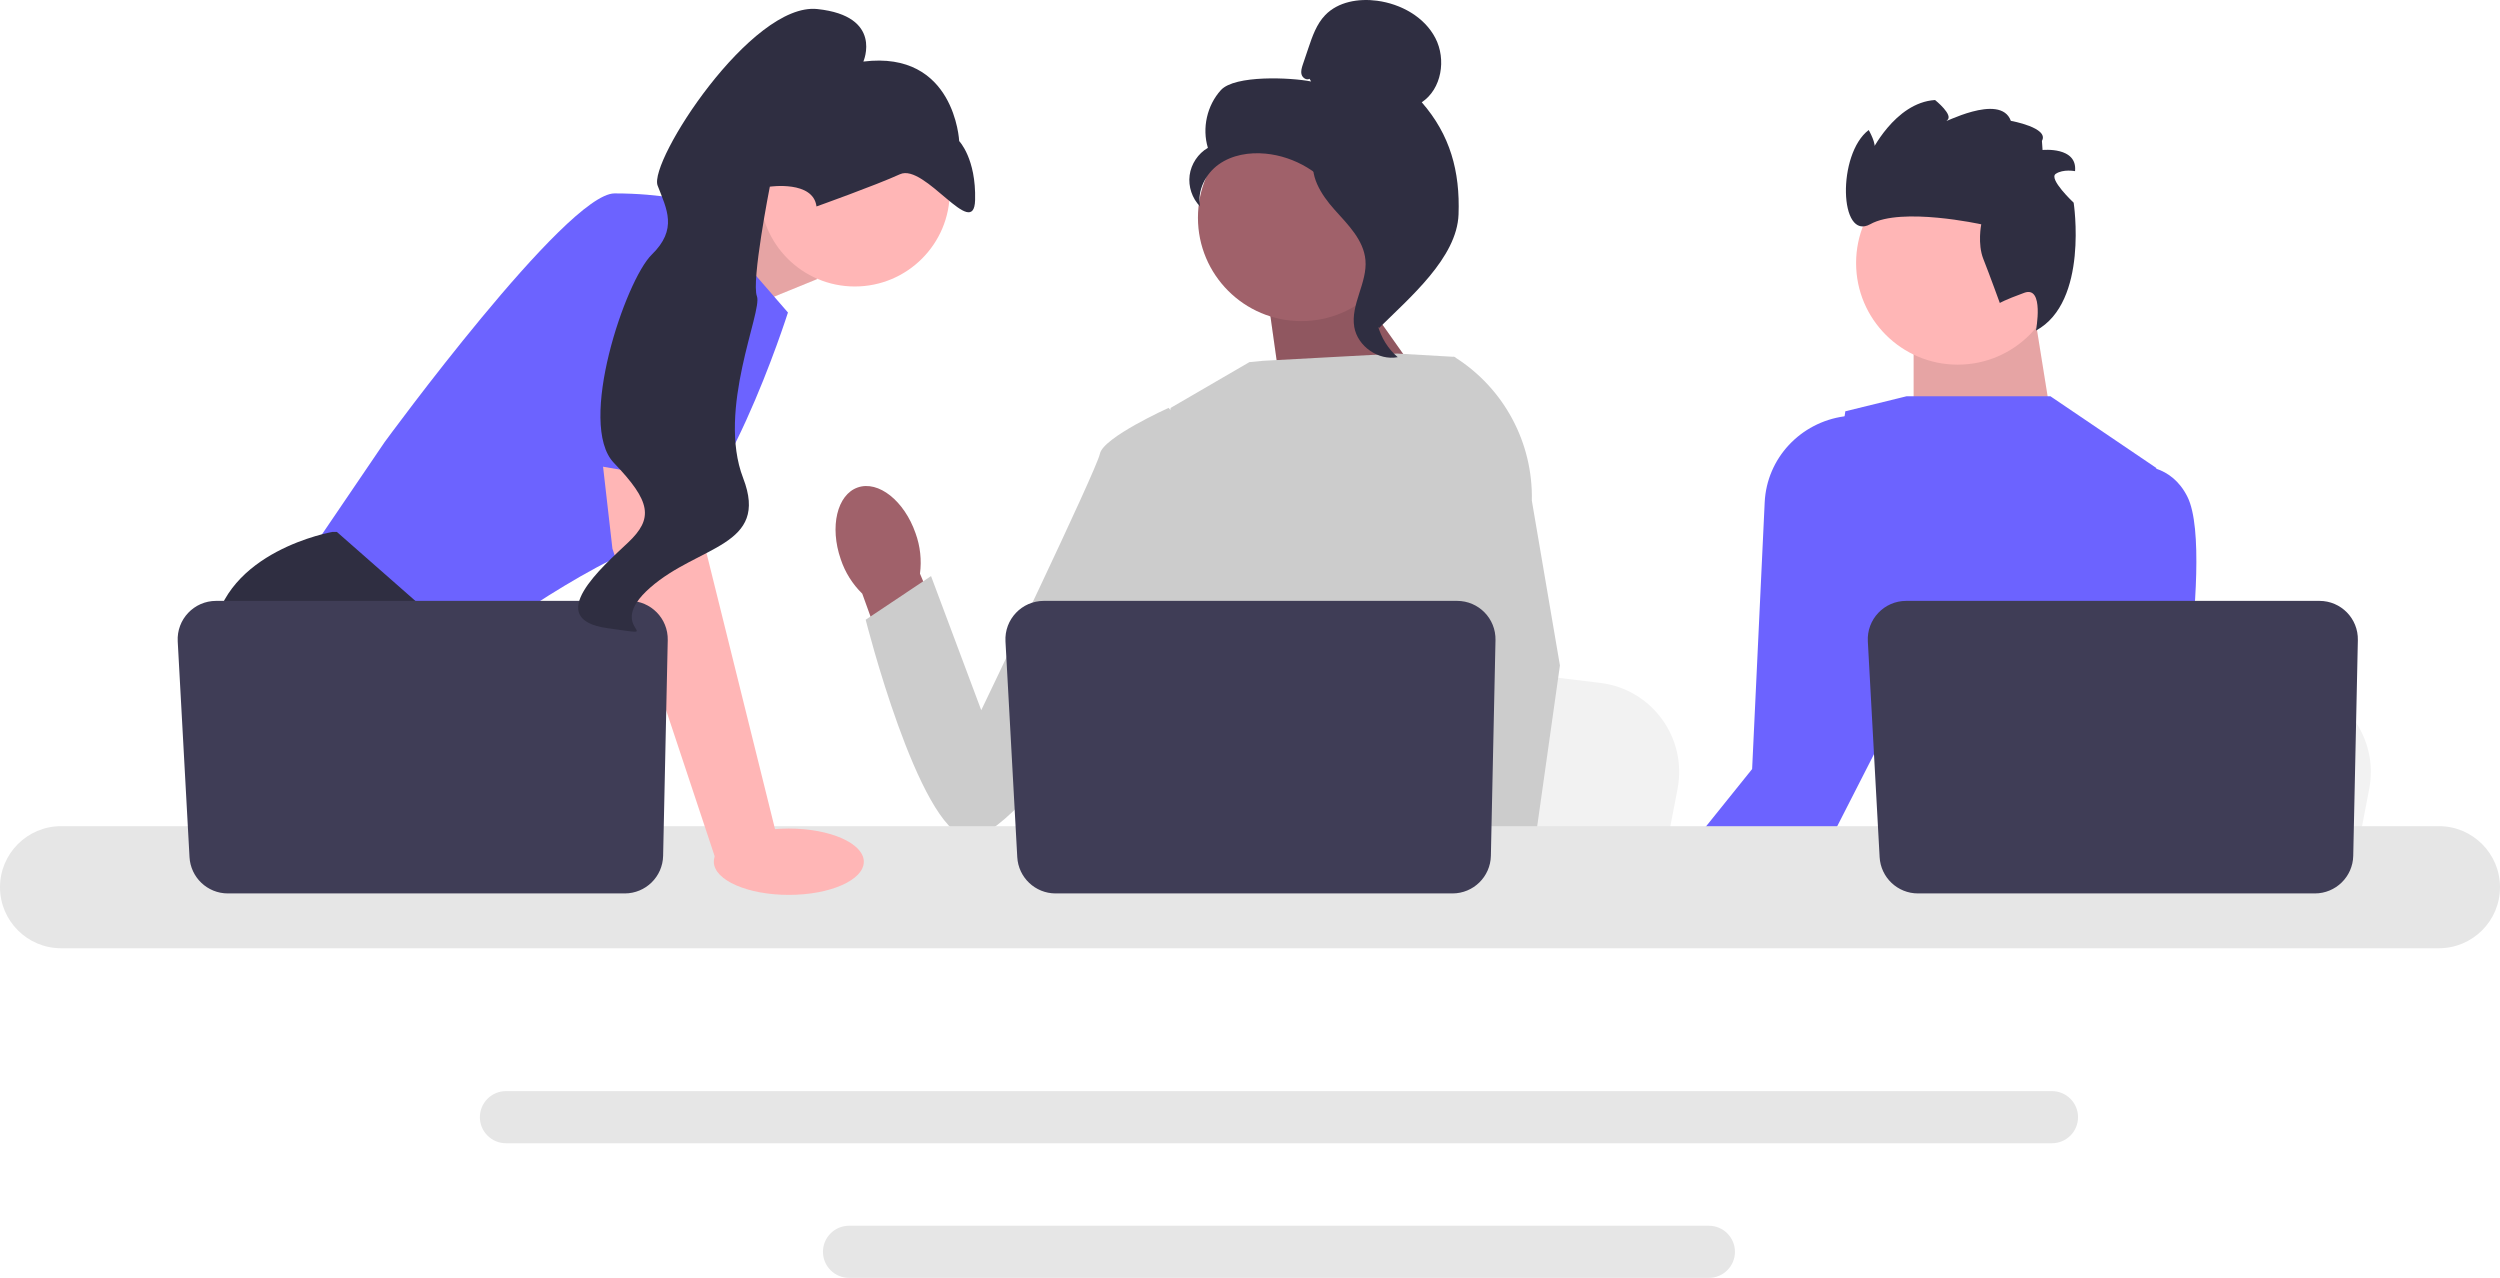
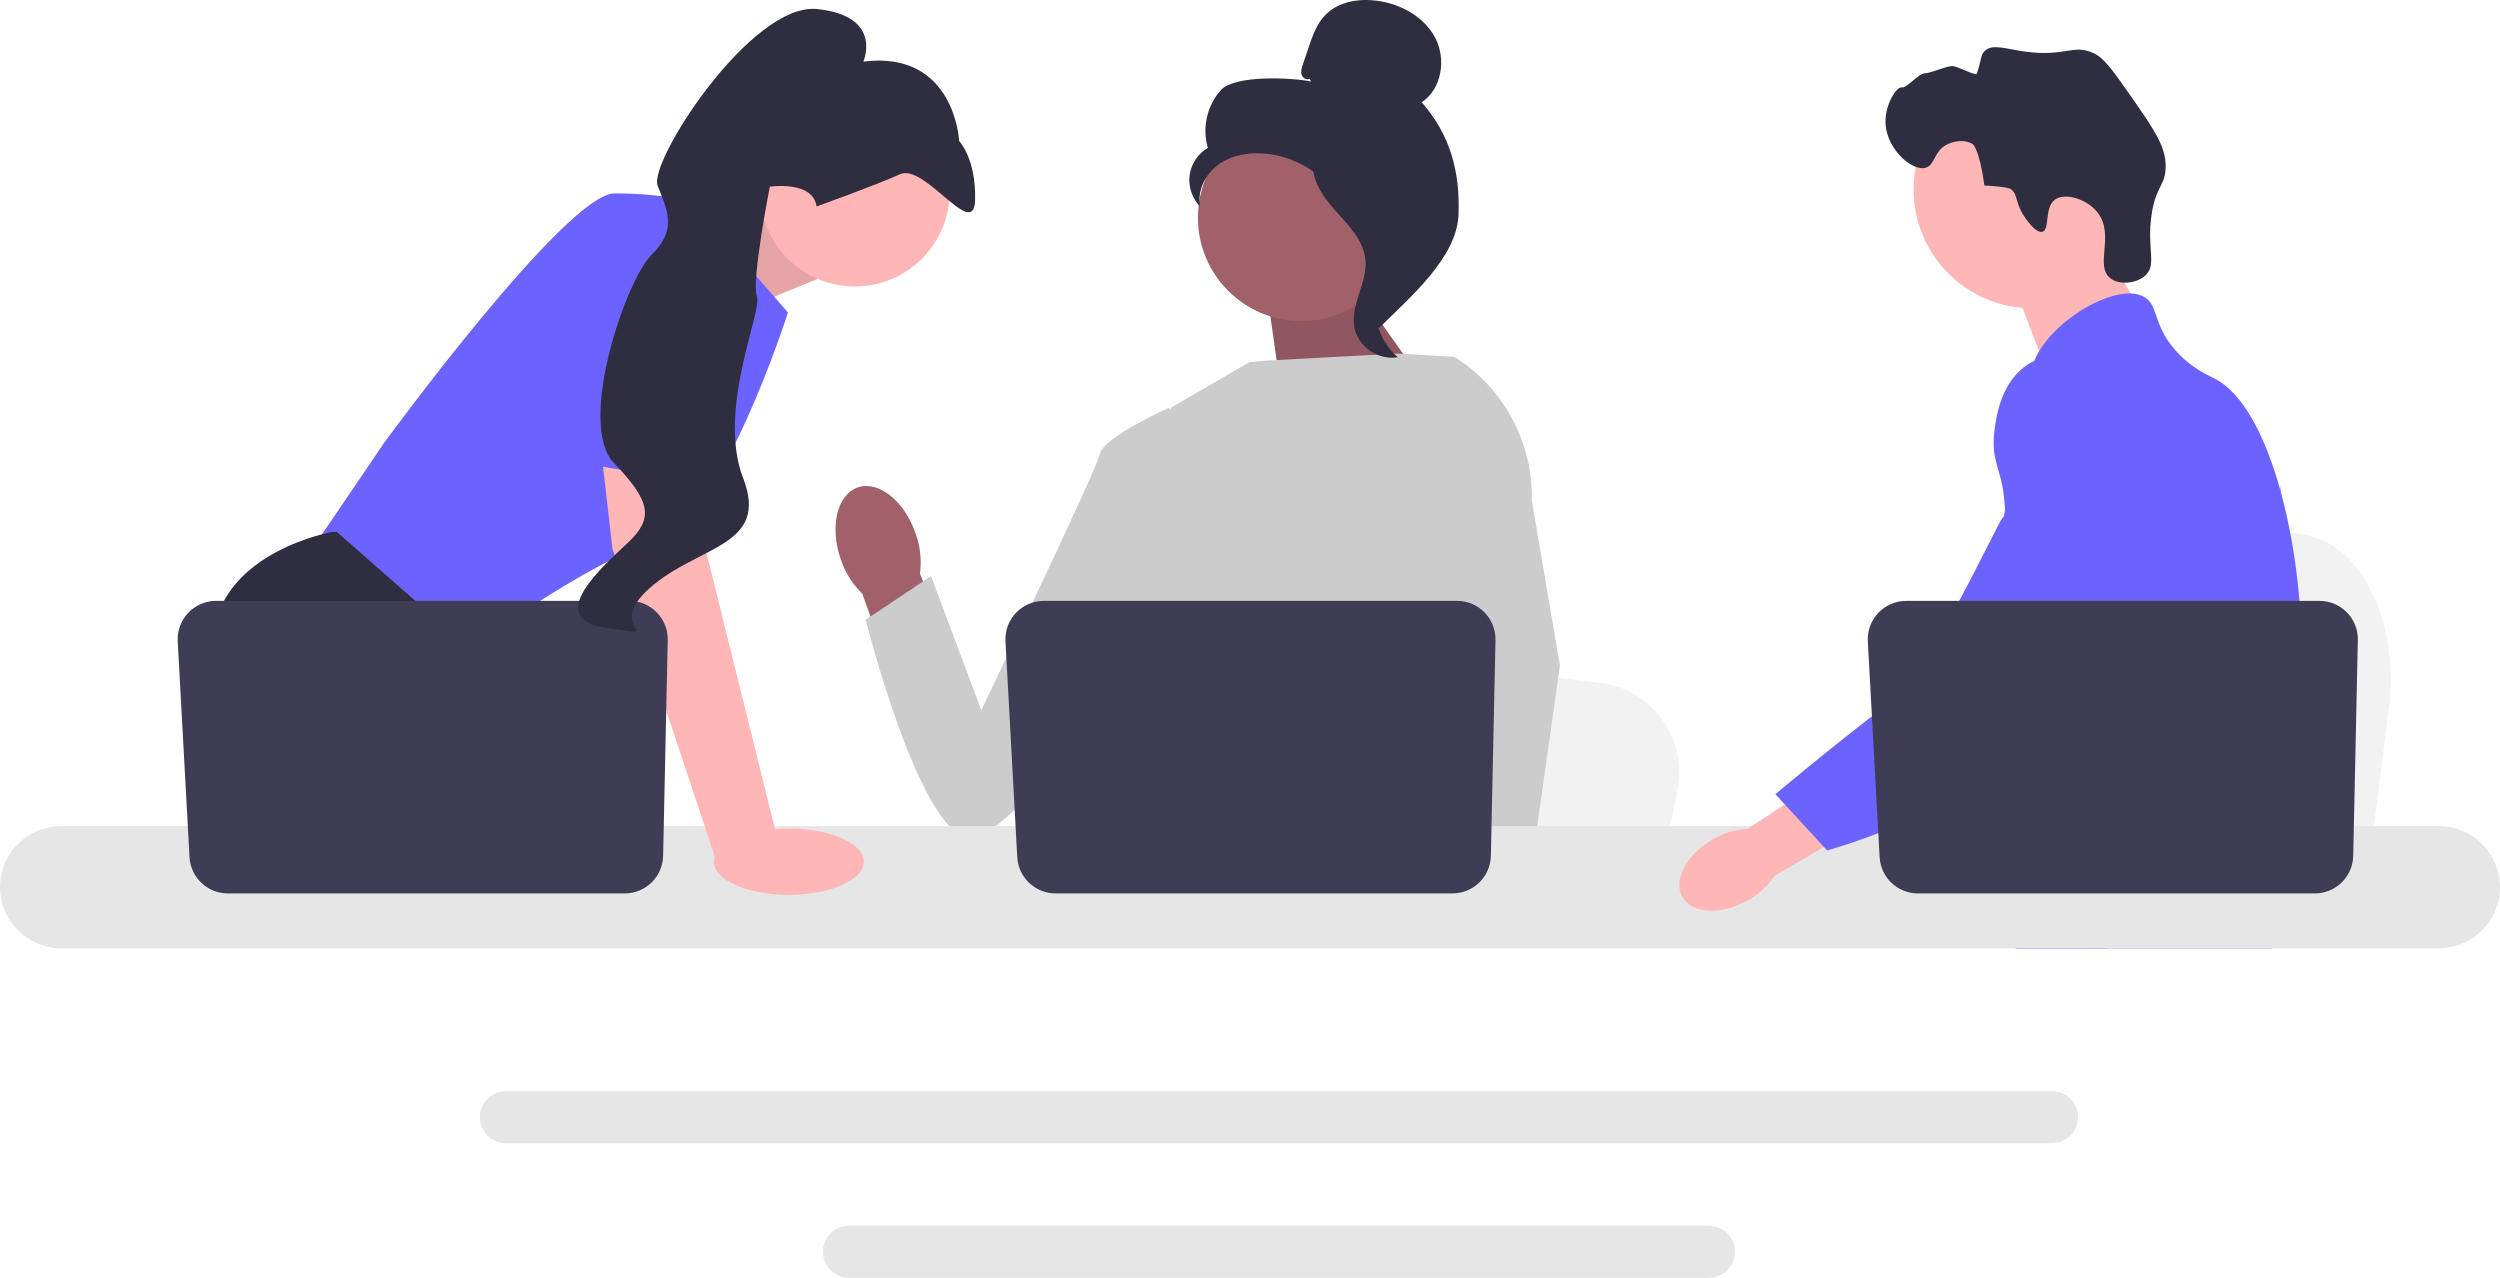
- <svg xmlns="http://www.w3.org/2000/svg" id="uuid-640e2adb-85ad-4b3c-869c-4fcd08a77a95" width="866.805" height="443.064" viewBox="0 0 866.805 443.064">
-   <path d="M711.465,396.386H175.418c-4.982,0-9.035-4.053-9.035-9.035s4.053-9.035,9.035-9.035H711.465c4.982,0,9.035,4.053,9.035,9.035s-4.053,9.035-9.035,9.035Z" fill="#e6e6e6" />
-   <path d="M592.511,443.064H294.372c-4.982,0-9.035-4.053-9.035-9.035s4.053-9.035,9.035-9.035h298.139c4.982,0,9.035,4.053,9.035,9.035s-4.053,9.035-9.035,9.035Z" fill="#e6e6e6" />
-   <polygon points="235.069 81.275 268.853 67.057 283.343 96.762 247.842 111.253 235.069 81.275" fill="#ffb6b6" />
-   <polygon points="235.069 81.275 268.853 67.057 283.343 96.762 247.842 111.253 235.069 81.275" opacity=".1" />
+ <svg xmlns="http://www.w3.org/2000/svg" id="uuid-0b3e44a4-3822-40ad-ad64-4d1f19293033" width="866.81" height="443.068" viewBox="0 0 866.81 443.068">
+   <path d="M828.335,244.952l-2.715,21.622-6.739,53.704h-135.383c1.057-12.037,2.502-29.362,4.046-48.065,.152-1.868,.312-3.748,.464-5.639,3.872-47.014,8.108-100.216,8.108-100.216l17.799,3.316,34.532,6.421,14.071,2.615,37.681,7.017c18.787,3.491,31.71,30.693,28.135,59.226Z" fill="#f2f2f2" />
+   <polygon points="725.93 79.358 742.579 108.492 710.58 131.169 696.93 95.358 725.93 79.358" fill="#ffb6b6" />
+   <circle cx="704.735" cy="65.675" r="41.244" fill="#ffb6b6" />
+   <path d="M701.774,74.896c-3.275-4.984-1.99-7.591-4.731-9.423-0-0-1.103-.737-8.999-1.157h0c-1.768-12.724-3.975-14.267-3.975-14.267-2.543-1.778-6.318-1.201-8.666-.113-4.966,2.3-4.391,7.269-7.735,8.22-4.619,1.314-13.024-6.092-13.852-14.569-.675-6.915,3.78-13.631,5.547-13.276,1.752,.352,5.947-5.003,8.212-4.92,1.547,.056,7.867-2.691,9.567-2.476,1.857,.235,7.978,3.429,8.234,2.699,1.773-5.072,1.252-6.479,2.756-7.93,2.665-2.571,7.026-.781,13.866,.181,14.074,1.978,16.531-2.663,23.743,.483,3.644,1.589,6.692,5.874,12.641,14.38,8.319,11.895,12.479,17.842,12.506,24.779,.027,7.074-3.398,6.625-4.903,17.098-1.675,11.658,1.884,16.989-2.004,20.777-3.005,2.927-9.113,3.622-12.322,1.053-5.494-4.399,1.696-15.012-4.384-22.767-3.732-4.76-11.238-6.878-14.676-4.525-3.888,2.66-1.746,10.469-4.48,11.21-2.341,.634-5.772-4.588-6.343-5.457Z" fill="#2f2e41" />
+   <path d="M797.85,237.338c-1.15,19.67-5.72,25.88-7.32,49.11-.35,5.1-.56,11.02-.56,18.08,0,1.8,.01,3.54,.01,5.24,0,3.62-.069,7.04-.49,10.51-.319,2.77-.869,5.56-1.779,8.5h-88.83c-.01-.02-.01-.04-.021-.06-.52-2.26-.85-4.42-1.1-6.49-.08-.66-.15-1.31-.21-1.95-.08-.75-.15-1.49-.22-2.22-.271-2.91-.54-5.66-1.181-8.29-.859-3.63-2.42-7.05-5.62-10.35-1.31-1.35-2.619-2.4-3.899-3.32-.25-.17-.49-.34-.74-.51-3.54-2.43-6.89-4.18-9.79-9.14-.05-.07-.09-.15-.13-.22-.5-.87-1.8-3.15-2.74-6.19-.99-3.16-1.59-7.13-.51-11.19,2.57-9.62,12.09-10.58,19.87-20.3,.84-1.05,1.67-2.21,2.46-3.5,3.52-5.72,4.47-10.76,5.59-16.75,.18-.97,.34-1.93,.47-2.86,.101-.7,.19-1.39,.261-2.07,.619-5.71,.319-10.63-.41-15.03-2.38-14.41-9.4-23.33-4.44-36.26,1.561-4.06,3.771-7.11,6-9.72,4.72-5.53,9.57-9.12,8.73-16.26-.851-7.2-6.311-8.19-6.92-14.48-.311-3.18,.729-6.53,2.68-9.82v-.01c6.24-10.59,21.82-20.34,31.72-20.03,1.83,.05,3.45,.46,4.8,1.25,4.891,2.88,2.851,9.17,10.341,17.99,5.569,6.55,11.869,9.17,14.26,10.41,9.47,4.94,17.17,19.51,22.399,38.14,.04,.14,.08,.28,.12,.43,3.23,11.67,5.511,24.92,6.641,38.36,.479,5.69,.76,11.41,.819,17.07,.051,4.52-.05,8.44-.26,11.93Z" fill="#6c63ff" />
+   <g>
+     <polygon points="731.331 304.728 729.52 309.768 728.38 312.927 725.74 320.278 722.68 328.778 703.01 328.778 706.31 320.278 707.84 316.318 710.38 309.768 714.64 298.768 731.331 304.728" fill="#ffb6b6" />
+     <path d="M790.84,167.827c-.05,.65-.12,1.37-.19,2.15-.779,7.94-2.62,22.15-5.31,38.36-1.42,8.55-3.08,17.66-4.95,26.71-4.02,19.53-9.02,38.76-14.67,51.4-1.01,2.28-2.05,4.34-3.11,6.16-.81,1.39-1.66,2.76-2.55,4.11-2.88,4.43-6.11,8.63-9.46,12.55-.13,.17-.28,.33-.43,.5-.54,.64-1.101,1.27-1.66,1.9-2.74,3.09-5.54,5.97-8.25,8.61-3.3,3.22-6.48,6.07-9.33,8.5h-31.94l-.13-.06-4.6-2.04s1.31-1.54,3.5-4.45c.45-.59,.93-1.24,1.45-1.95,.64-.87,1.33-1.83,2.069-2.87,1.54-2.18,3.29-4.74,5.17-7.64,3.641-5.61,7.79-12.51,11.98-20.5,.48-.93,.97-1.87,1.46-2.82,.01-.03,.03-.06,.04-.09,.83-1.62,1.65-3.29,2.47-4.99,6.95-14.46,8.94-26.46,9.511-30.35,.8-5.5,1.909-13.19,1.609-21.65-.2-5.58-1.01-11.48-2.939-17.34v-.01c-.4-1.23-.851-2.46-1.36-3.68-.91-2.19-1.99-4.35-3.271-6.48-5.649-9.38-10.239-9.77-13.89-19.99-1.08-3.03-3.53-9.87-2.78-17.09v-.01c.091-.89,.24-1.79,.44-2.69v-.01c.05-.25,.12-.51,.19-.76,.569-2.21,1.51-4.4,2.939-6.48,2.79-4.04,6.6-6.44,10.01-7.87l.011-.01c3.939-1.64,7.34-1.99,8-2.05,14.609-1.3,25.939,10.98,32.13,17.69,2.39,2.59,4.58,4.76,6.58,6.53,15.569,13.9,19.84,5.02,20.949,.43,.17-.71,.261-1.32,.311-1.72Z" fill="#6c63ff" />
+     <path d="M790.89,167.308c0,.05-.01,.22-.05,.5,.02-.15,.03-.3,.04-.44,0-.03,0-.05,.01-.06Z" fill="#6c63ff" />
+   </g>
+   <path d="M711.47,378.318H175.42c-4.98,0-9.04,4.05-9.04,9.03,0,4.99,4.06,9.04,9.04,9.04H711.47c4.979,0,9.03-4.05,9.03-9.04,0-4.98-4.051-9.03-9.03-9.03Z" fill="#e6e6e6" />
+   <path d="M592.51,424.998H294.37c-4.98,0-9.03,4.05-9.03,9.03s4.05,9.04,9.03,9.04h298.14c4.98,0,9.04-4.06,9.04-9.04s-4.06-9.03-9.04-9.03Z" fill="#e6e6e6" />
+   <polygon points="235.069 81.275 268.853 67.057 283.344 96.762 247.842 111.253 235.069 81.275" fill="#ffb6b6" />
+   <polygon points="235.069 81.275 268.853 67.057 283.344 96.762 247.842 111.253 235.069 81.275" opacity=".1" />
  <path d="M239.872,69.955l33.328,38.4s-23.185,73.177-46.369,79.698-65.932,38.4-65.932,38.4l-53.615-34.777,26.083-38.4s63.034-86.218,79.698-86.218c16.664,0,26.807,2.898,26.807,2.898Z" fill="#6c63ff" />
  <path d="M194.843,320.278H117.261l-4.905-6.557-20.026-26.771-4.608-6.158s-17.389-31.879-13.766-60.86c3.623-28.981,41.298-35.502,41.298-35.502h1.55l46.123,40.53-2.753,37.719,14.606,24.272,20.062,33.328Z" fill="#2f2e41" />
  <polygon points="133.15 320.278 112.356 320.278 112.356 289.486 133.15 320.278" fill="#2f2e41" />
-   <polygon points="704.745 104.901 712.5 153.278 663.5 153.91 663.5 111.851 704.745 104.901" fill="#ffb6b6" />
-   <polygon points="704.745 104.901 712.5 153.278 663.5 153.91 663.5 111.851 704.745 104.901" opacity=".1" />
-   <path d="M821.461,273.532l-2.587,13.418-6.419,33.328h-128.958c1.007-7.47,2.384-18.222,3.854-29.829,.145-1.159,.297-2.326,.442-3.499,3.688-29.177,7.723-62.193,7.723-62.193l16.954,2.058,32.893,3.985,13.404,1.623,35.893,4.354c17.896,2.166,30.205,19.048,26.8,36.755Z" fill="#f2f2f2" />
  <path d="M581.644,273.532l-2.587,13.418-6.419,33.328h-128.958c1.007-7.47,2.384-18.222,3.854-29.829,.145-1.159,.297-2.326,.442-3.499,3.688-29.177,7.723-62.193,7.723-62.193l16.954,2.058,32.893,3.985,13.404,1.623,35.893,4.354c17.896,2.166,30.205,19.048,26.8,36.755Z" fill="#f2f2f2" />
  <path d="M764.144,320.278h-69.945c1.065-1.253,1.666-1.978,1.666-1.978l20.968-3.463,43.203-7.129s1.971,5.093,4.108,12.571Z" fill="#2f2e41" />
-   <path d="M667.92,320.278h-105.628c1.051-2.087,2.137-4.181,3.253-6.267,1.493-2.789,3.086-5.274,4.775-7.484,1.123-1.471,2.282-2.818,3.478-4.05,3.514-3.615,7.339-6.245,11.368-8.049,14.382-6.47,31.328-2.507,45.761,3.941,5.419,2.42,10.484,5.188,14.925,7.883,7.825,4.753,13.73,9.288,16.244,11.303,.869,.688,1.333,1.087,1.333,1.087l4.492,1.637Z" fill="#2f2e41" />
-   <polygon points="584.122 320.278 569.139 320.278 573.088 315.692 575.319 313.098 576.276 313.873 584.122 320.278" fill="#ffb6b6" />
-   <path d="M769.259,320.278h-129.023l5.615-14.027,7.716-19.301,3.876-9.694-3.203-13.628s-1.579-1.116-3.985-3.123c-8.571-7.1-27.648-25.387-23.264-44.167,4.985-21.373,11.245-63.026,12.57-72.003,.167-1.123,.254-1.732,.254-1.732l18.62-4.565,.616-.152,2-.493h49.876l36.683,24.844-.007,.261-2.239,68.301-.956,29.22s-1.152,4.217-.877,10.766c.181,4.492,1.029,10.078,3.376,16.164,2.485,6.47,6.666,13.498,13.527,20.359,5.18,5.18,7.694,9.542,8.825,12.969Z" fill="#6c63ff" />
-   <path d="M758.768,232.422c-1.224,10.042-2.398,17.178-2.398,17.178l-12.839,21.185-9.795,16.164-16.903,27.887-2.478,4.094-1.768,1.348h-53.028l2.536-2.724,25.257-27.104,3.268-3.499,5.296-5.688,16.555-54.448,19.511-64.171s7.905-2.753,15.621-.145c4.057,1.369,8.071,4.224,10.832,9.759,5.282,10.564,2.71,40.776,.333,60.164Z" fill="#6c63ff" />
-   <path d="M665.486,230.669l-15.229,29.836-13.498,26.445-5.832,11.418-2.297,4.507-19.685,17.403h-44.573l7.347-9.129,2.731-3.405,10.716-13.317,6.013-7.477,16.323-20.301,4.354-92.462c.722-15.336,12.407-27.733,27.615-29.836,.033-.004,.063-.01,.091-.015,4.941-.993,12.795-1.282,18.874,4.594,.21,.196,.413,.406,.616,.623,1.022,1.08,1.985,2.347,2.869,3.833,.087,.145,.174,.297,.254,.449,.254,.464,.5,.971,.725,1.514,7.76,18.07,2.587,75.322,2.587,75.322Z" fill="#6c63ff" />
-   <polygon points="467.455 95.766 497.873 138.784 444.814 140.369 439.118 99.942 467.455 95.766" fill="#a0616a" />
-   <polygon points="467.455 95.766 497.873 138.784 444.814 140.369 439.118 99.942 467.455 95.766" opacity=".1" />
-   <path id="uuid-b14ece9b-aa3d-4fe4-9d8a-4500bc16dcc4" d="M317.446,184.896c-3.903-11.259-12.876-18.372-20.041-15.887-7.165,2.485-9.808,13.625-5.902,24.888,1.499,4.52,4.058,8.616,7.464,11.945l17.14,47.497,22.117-8.518-19.245-45.919c.615-4.724,.089-9.526-1.533-14.005Z" fill="#a0616a" />
+   <polygon points="467.455 95.766 497.873 138.784 444.814 140.369 439.119 99.942 467.455 95.766" fill="#a0616a" />
+   <polygon points="467.455 95.766 497.873 138.784 444.814 140.369 439.119 99.942 467.455 95.766" opacity=".1" />
+   <path id="uuid-ae755ff6-bb09-410e-86b1-7d1b81a37005" d="M317.446,184.896c-3.903-11.259-12.876-18.372-20.041-15.887-7.165,2.485-9.808,13.625-5.902,24.888,1.499,4.52,4.058,8.616,7.464,11.945l17.14,47.497,22.117-8.518-19.245-45.919c.615-4.724,.089-9.526-1.533-14.005Z" fill="#a0616a" />
  <path d="M523.347,162.977l-.042,43.841-4.079,16.193-8.39,33.306-6.108,30.633-4.55,22.822-1.623,8.151c-1.224,.819-2.442,1.601-3.659,2.355h-105.976c-6.021-3.615-9.39-6.427-9.39-6.427,0,0,1.666-1.565,3.572-4.079,3.217-4.246,7.108-11.201,4.724-17.845-.5-1.391-.63-3.086-.478-4.977,.971-12.476,14.056-33.574,14.056-33.574l-2.71-31.314-1.188-13.722,8.378-66.91,27.307-15.874,4.714-.456,46.536-2.514,19.234,1.108,.877,.239,18.794,39.045Z" fill="#ccc" />
  <g>
    <polygon points="525.414 320.278 502.229 320.278 501.208 309.772 501.186 309.562 507.75 309.113 524.827 307.947 525.124 314.235 525.356 319.061 525.414 320.278" fill="#ffb6b6" />
    <path d="M531.121,173.576l9.739,57.143-7.948,56.23-1.239,8.752-2.188,15.454-.674,4.753,.022,.514,.167,3.855h-27.532l-1.014-10.506-.087-.942-2.072-21.518-.036-.362-4.398-45.63,8.622-32.98,.638-2.427v-.007l3.751-56.469-2.905-25.663-.029-.239c.058,.036,.109,.073,.167,.109,.152,.094,.304,.188,.449,.29,16.925,10.737,27.01,29.575,26.568,49.644Z" fill="#ccc" />
  </g>
-   <path d="M415.748,152.379l-10.587-10.951s-22.664,10.218-23.794,15.886c-1.13,5.669-41.146,88.926-41.146,88.926l-17.41-46.499-22.662,15.13s18.184,72.192,35.19,75.581c17.006,3.389,74.002-85.446,74.002-85.446l6.408-52.628Z" fill="#ccc" />
-   <circle cx="678.776" cy="91.206" r="35.227" fill="#ffb6b6" />
-   <path d="M693.383,105.055s-3.652-10.061-5.722-15.282c-2.071-5.221-.72-11.996-.72-11.996,0,0-27.633-6.099-38.454-.054-10.821,6.046-11.549-24.362-.566-32.638,0,0,2.941,5.111,1.8,6.581l-1.141,1.47s8.311-17.576,22.345-18.456c0,0,6.652,5.308,4.145,7.059-2.507,1.752,18.483-9.904,22.134,.158,0,0,13.384,2.384,10.776,6.956l.22,3.155s12.13-1.259,11.265,7.336c0,0-4.08-.813-6.69,.929-2.61,1.743,6.208,10.005,6.208,10.005,0,0,5.3,34.43-13.08,44.343,0,0,2.981-15.669-4.034-13.107-7.016,2.561-8.484,3.542-8.484,3.542Z" fill="#2f2e41" />
-   <path d="M845.641,328.778H21.164c-11.67,0-21.164-9.494-21.164-21.164s9.494-21.164,21.164-21.164H845.641c11.67,0,21.164,9.494,21.164,21.164s-9.494,21.164-21.164,21.164Z" fill="#e6e6e6" />
+   <path d="M415.748,152.379l-10.587-10.951s-22.664,10.218-23.794,15.886c-1.13,5.669-41.146,88.926-41.146,88.926l-17.41-46.499-22.662,15.13s18.184,72.192,35.19,75.581,74.002-85.446,74.002-85.446l6.408-52.628Z" fill="#ccc" />
+   <path d="M845.64,286.447H21.16c-11.67,0-21.16,9.5-21.16,21.17s9.49,21.16,21.16,21.16H845.64c11.67,0,21.17-9.49,21.17-21.16s-9.5-21.17-21.17-21.17Z" fill="#e6e6e6" />
  <path d="M518.522,221.94l-1.603,74.802c-.155,7.241-6.07,13.03-13.312,13.03h-137.603c-7.071,0-12.91-5.528-13.296-12.589l-4.089-74.802c-.417-7.628,5.656-14.042,13.296-14.042h143.295c7.466,0,13.472,6.137,13.312,13.601Z" fill="#3f3d56" />
-   <path d="M817.522,221.94l-1.603,74.802c-.155,7.241-6.07,13.03-13.312,13.03h-137.603c-7.071,0-12.91-5.528-13.296-12.589l-4.089-74.802c-.417-7.628,5.656-14.042,13.296-14.042h143.295c7.466,0,13.472,6.137,13.312,13.601Z" fill="#3f3d56" />
  <circle cx="296.385" cy="66.41" r="32.922" fill="#ffb6b6" />
  <polygon points="241.321 152.551 244.944 191.675 269.578 290.935 248.296 298.394 212.34 190.226 207.374 146.755 241.321 152.551" fill="#ffb6b6" />
  <path d="M231.522,221.94l-1.603,74.802c-.155,7.241-6.07,13.03-13.312,13.03H79.004c-7.071,0-12.91-5.528-13.296-12.589l-4.089-74.802c-.417-7.628,5.656-14.042,13.296-14.042H218.21c7.466,0,13.472,6.137,13.312,13.601Z" fill="#3f3d56" />
  <ellipse cx="273.5" cy="298.778" rx="26" ry="11.5" fill="#ffb6b6" />
  <path d="M190.242,158.532l14.853-79.158s41.298-5.796,42.747,7.97-1.035,81.042-1.035,81.042l-56.564-9.853Z" fill="#6c63ff" />
  <path d="M283.095,71.586s20.365-7.268,28.956-11.179c8.591-3.911,25.657,23.366,26.037,8.96,.38-14.406-5.518-20.447-5.518-20.447,0,0-1.473-31.515-33.223-27.575,0,0,6.984-15.767-15.941-18.205-22.925-2.438-58.589,52.921-55.395,61.194,3.194,8.273,7.023,15.113-2.039,23.959-9.062,8.846-26.03,58.769-13.12,72.203,12.91,13.434,13.758,19.264,4.912,27.621-8.846,8.358-29.754,26.53-7.147,29.685,22.607,3.155-2.068,.799,14.786-14.026,16.854-14.825,41.447-14.219,32.265-38.005-9.183-23.785,6.771-57.869,4.775-63.04-1.996-5.171,4.473-38.005,4.473-38.005,0,0,15.055-2.212,16.181,6.86Z" fill="#2f2e41" />
  <g>
    <circle cx="451.191" cy="75.499" r="35.838" fill="#a0616a" />
    <path d="M454.051,27.317c-1.037,.605-2.426-.311-2.759-1.464-.333-1.154,.055-2.379,.439-3.516l1.934-5.727c1.371-4.062,2.827-8.266,5.797-11.357,4.483-4.666,11.607-5.853,18.02-4.993,8.236,1.104,16.362,5.564,20.191,12.939,3.829,7.375,2.199,17.665-4.72,22.266,9.862,11.303,13.3,23.901,12.757,38.892-.543,14.991-16.879,28.788-27.533,39.348-2.379-1.442-4.542-8.201-3.234-10.656,1.308-2.455-.566-5.3,1.054-7.561,1.62-2.262,2.976,1.34,1.338-.909-1.034-1.419,3.001-4.684,1.464-5.533-7.432-4.108-9.903-13.371-14.571-20.465-5.63-8.556-15.265-14.35-25.462-15.312-5.617-.53-11.55,.43-16.154,3.691-4.604,3.261-7.585,9.089-6.517,14.629-2.765-2.808-4.141-6.922-3.622-10.828,.519-3.906,2.922-7.518,6.325-9.506-2.069-6.841-.297-14.711,4.505-20.005,4.802-5.294,24.28-4.392,31.291-2.999l-.542-.93Z" fill="#2f2e41" />
    <path d="M455.14,53.475c9.285,1.002,15.989,9.045,21.65,16.473,3.263,4.281,6.681,9.009,6.599,14.391-.083,5.441-3.721,10.109-5.46,15.265-2.842,8.429-.072,18.457,6.693,24.233-6.685,1.269-13.911-3.744-15.065-10.449-1.343-7.806,4.574-15.34,3.873-23.23-.617-6.951-6.095-12.301-10.752-17.498-4.657-5.197-9.03-12.094-6.888-18.735l-.65-.45Z" fill="#2f2e41" />
  </g>
+   <g>
+     <path id="uuid-aec20554-f6ec-4c5b-9d97-717cd04239bf" d="M593.947,290.977c-9.197,5.231-13.952,14.216-10.623,20.069,3.33,5.852,13.483,6.355,22.683,1.121,3.703-2.04,6.864-4.938,9.218-8.45l38.687-22.656-11.019-17.928-36.969,24.238c-4.223,.228-8.331,1.465-11.978,3.607Z" fill="#ffb6b6" />
+     <path d="M724.935,124.841c-1.156-.458-11.3-4.3-20.561,.772-10.638,5.826-12.281,19.126-12.858,23.791-1.331,10.776,2.591,13.191,3.419,24.101,1.549,20.41,5.633-2.874-.889,6.442-2.258,3.225-25.317,53.198-38.034,62.986-24.733,19.037-40.439,32.444-40.439,32.444l17.93,19.477s28.333-7.549,53.376-23.81c25.688-16.68,38.532-25.02,48.469-41.335,.856-1.405,21.331-36.176,10.335-74.624-2.508-8.77-7.104-24.839-20.747-30.245Z" fill="#6c63ff" />
+   </g>
+   <path d="M817.522,221.94l-1.603,74.802c-.155,7.241-6.07,13.03-13.312,13.03h-137.603c-7.071,0-12.91-5.528-13.296-12.589l-4.089-74.802c-.417-7.628,5.656-14.042,13.296-14.042h143.295c7.466,0,13.472,6.137,13.312,13.601Z" fill="#3f3d56" />
</svg>
